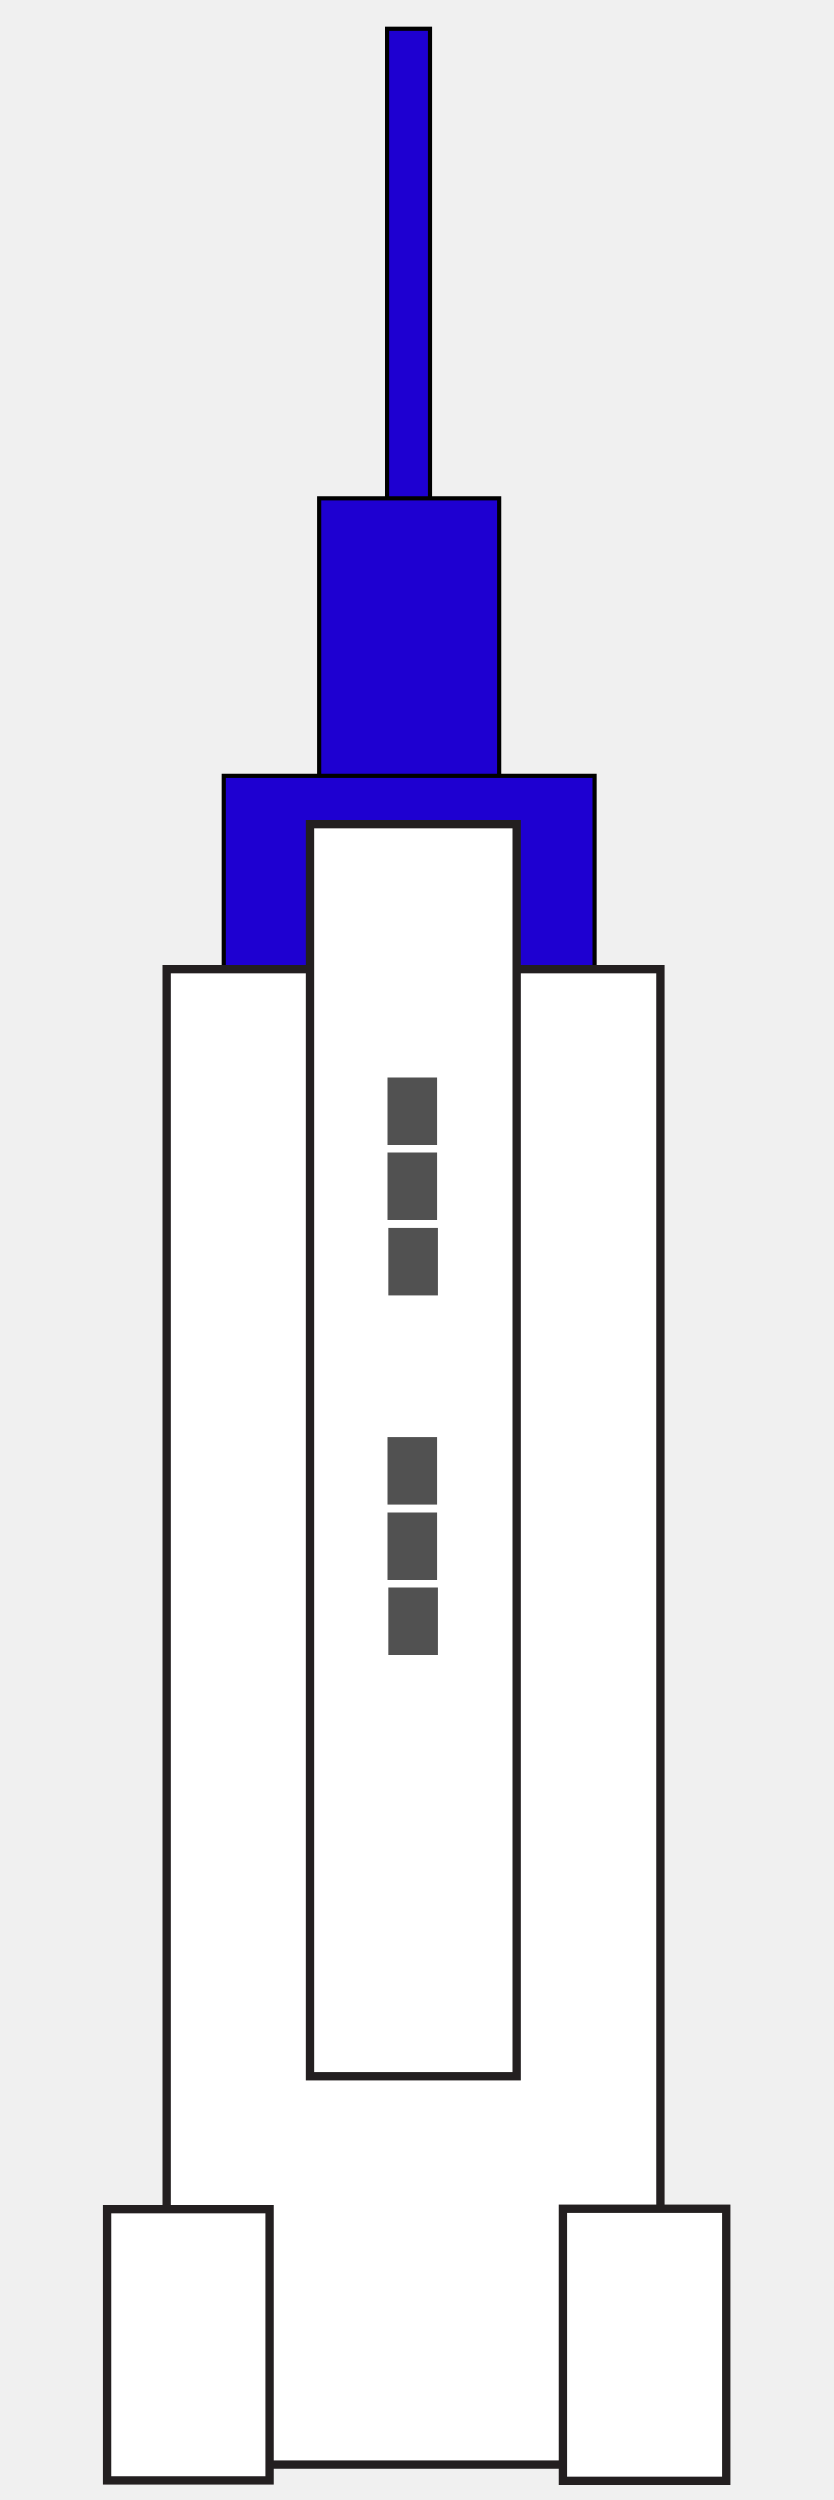
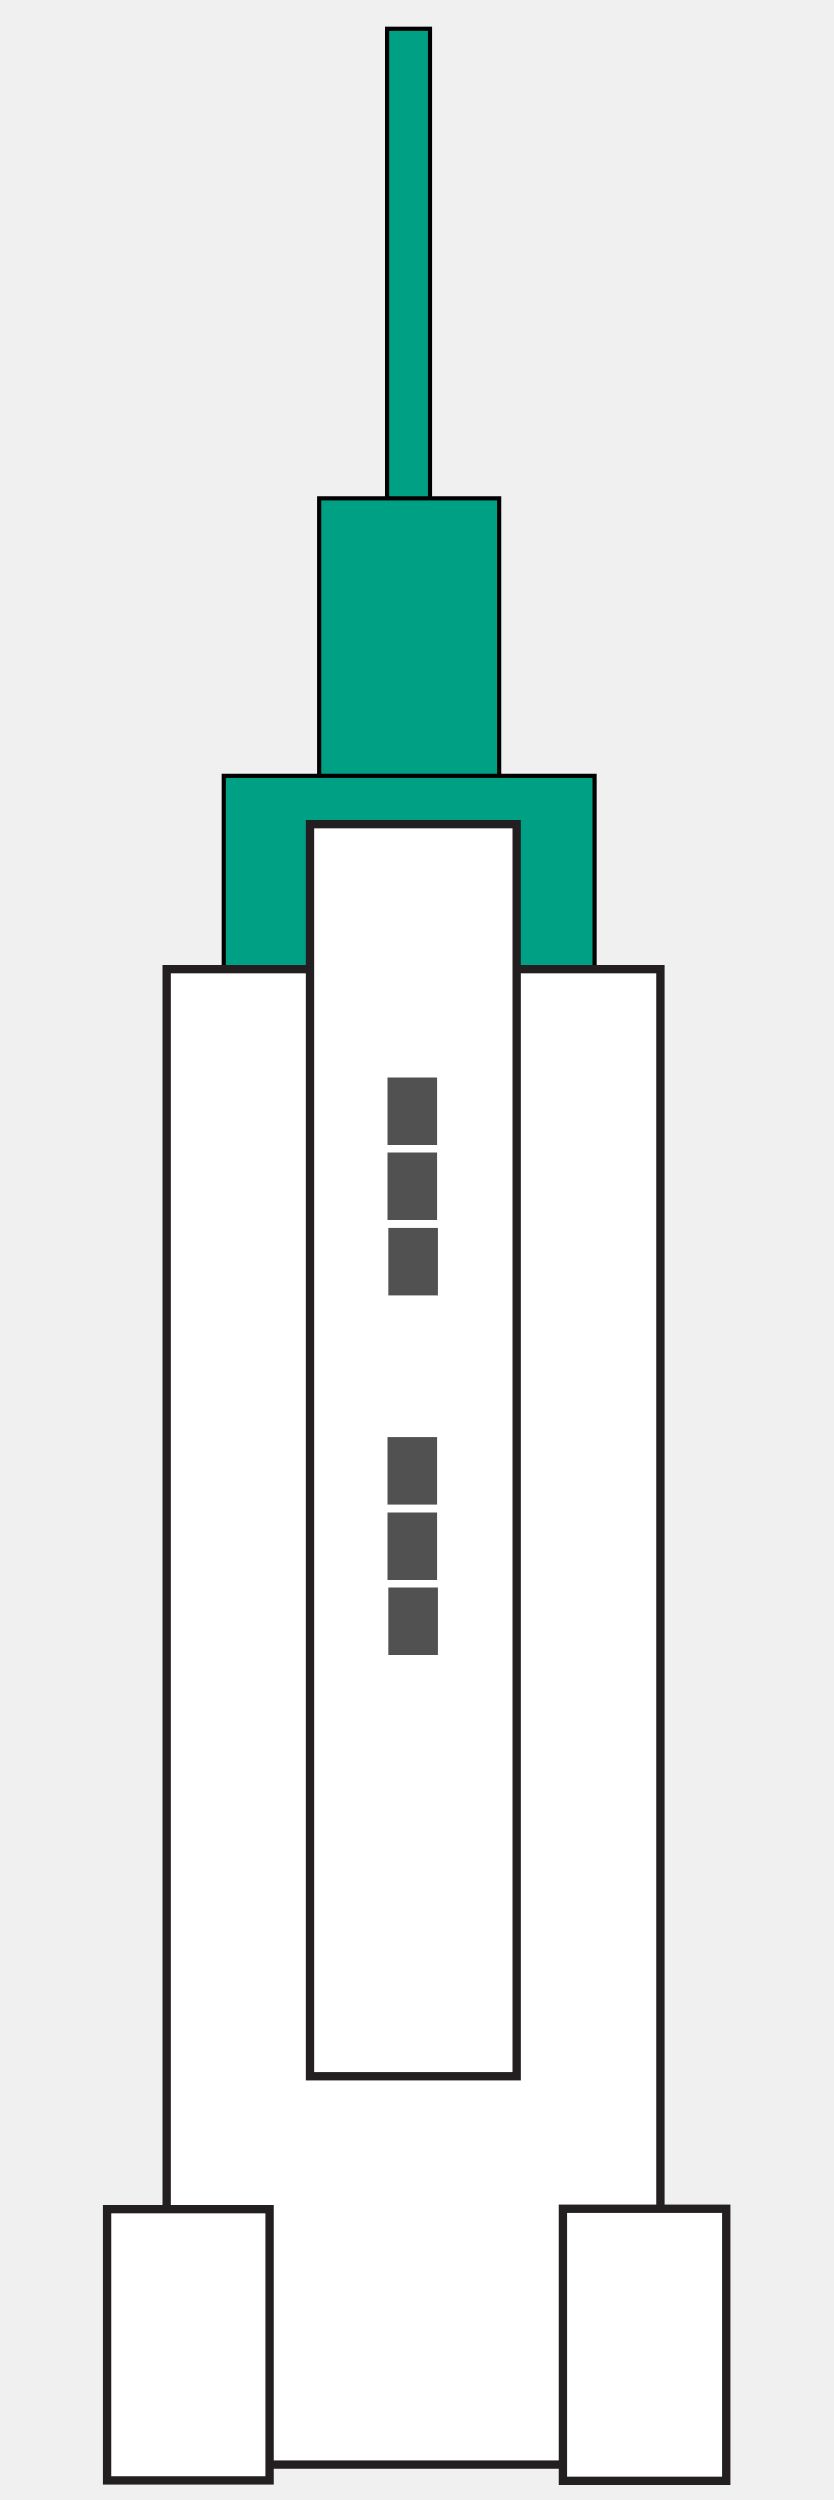
<svg xmlns="http://www.w3.org/2000/svg" version="1.1" id="Layer_1" x="0px" y="0px" viewBox="0 0 200 600" style="enable-background:new 0 0 200 600;" xml:space="preserve">
  <style type="text/css">
- 	.st0{fill:#1E00D1;stroke:#000000;stroke-miterlimit:10;}
+ 	.st0{fill:#00A085;stroke:#000000;stroke-miterlimit:10;}
	.st1{fill:#FFFFFF;stroke:#231F20;stroke-width:2;stroke-miterlimit:10;}
	.st2{fill:#515151;}
</style>
  <rect x="92.9" y="6.9" class="st0" width="10.3" height="584.5" />
  <rect x="76.6" y="119.6" class="st0" width="43.2" height="471.8" />
  <rect x="53.7" y="186.2" class="st0" width="89" height="405.2" />
  <rect x="40" y="232.6" class="st1" width="118.5" height="358.9" />
  <rect x="74.4" y="197.8" class="st1" width="49.6" height="300.5" />
  <rect x="25.7" y="530.2" class="st1" width="39" height="65.1" />
  <rect x="135.1" y="530.1" class="st1" width="39.2" height="65.3" />
  <rect x="93" y="258.6" class="st2" width="11.9" height="16.2" />
  <rect x="93" y="276.6" class="st2" width="11.9" height="16.2" />
  <rect x="93.2" y="294.7" class="st2" width="11.9" height="16.2" />
  <rect x="93" y="344.9" class="st2" width="11.9" height="16.2" />
  <rect x="93" y="363" class="st2" width="11.9" height="16.2" />
  <rect x="93.2" y="381" class="st2" width="11.9" height="16.2" />
</svg>
